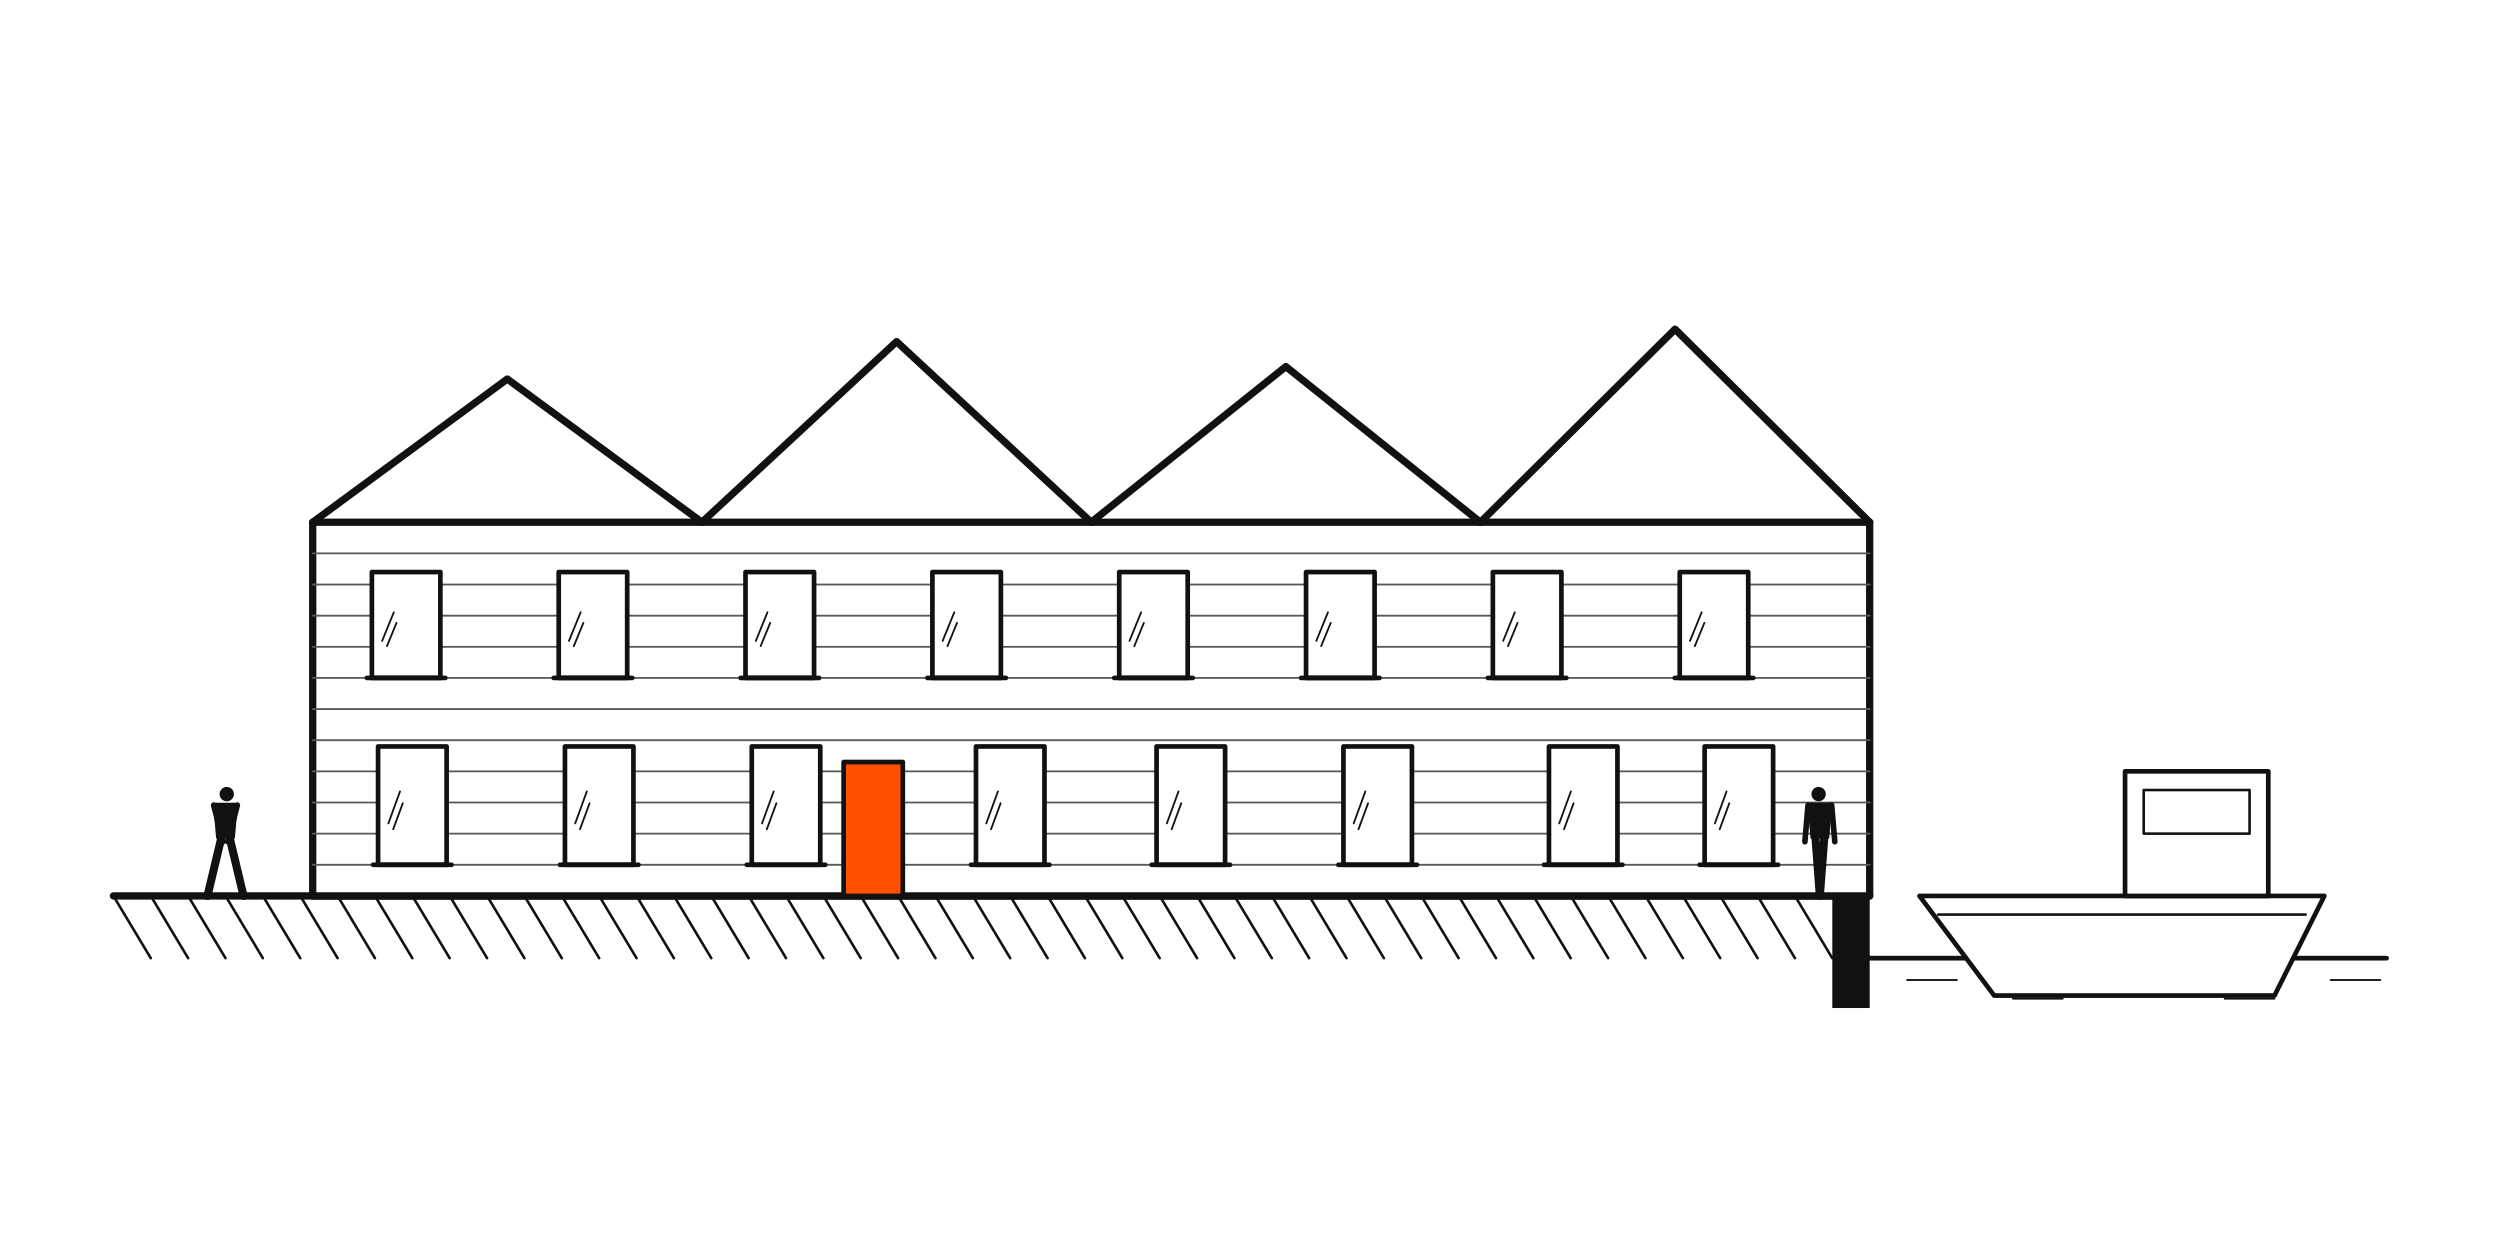
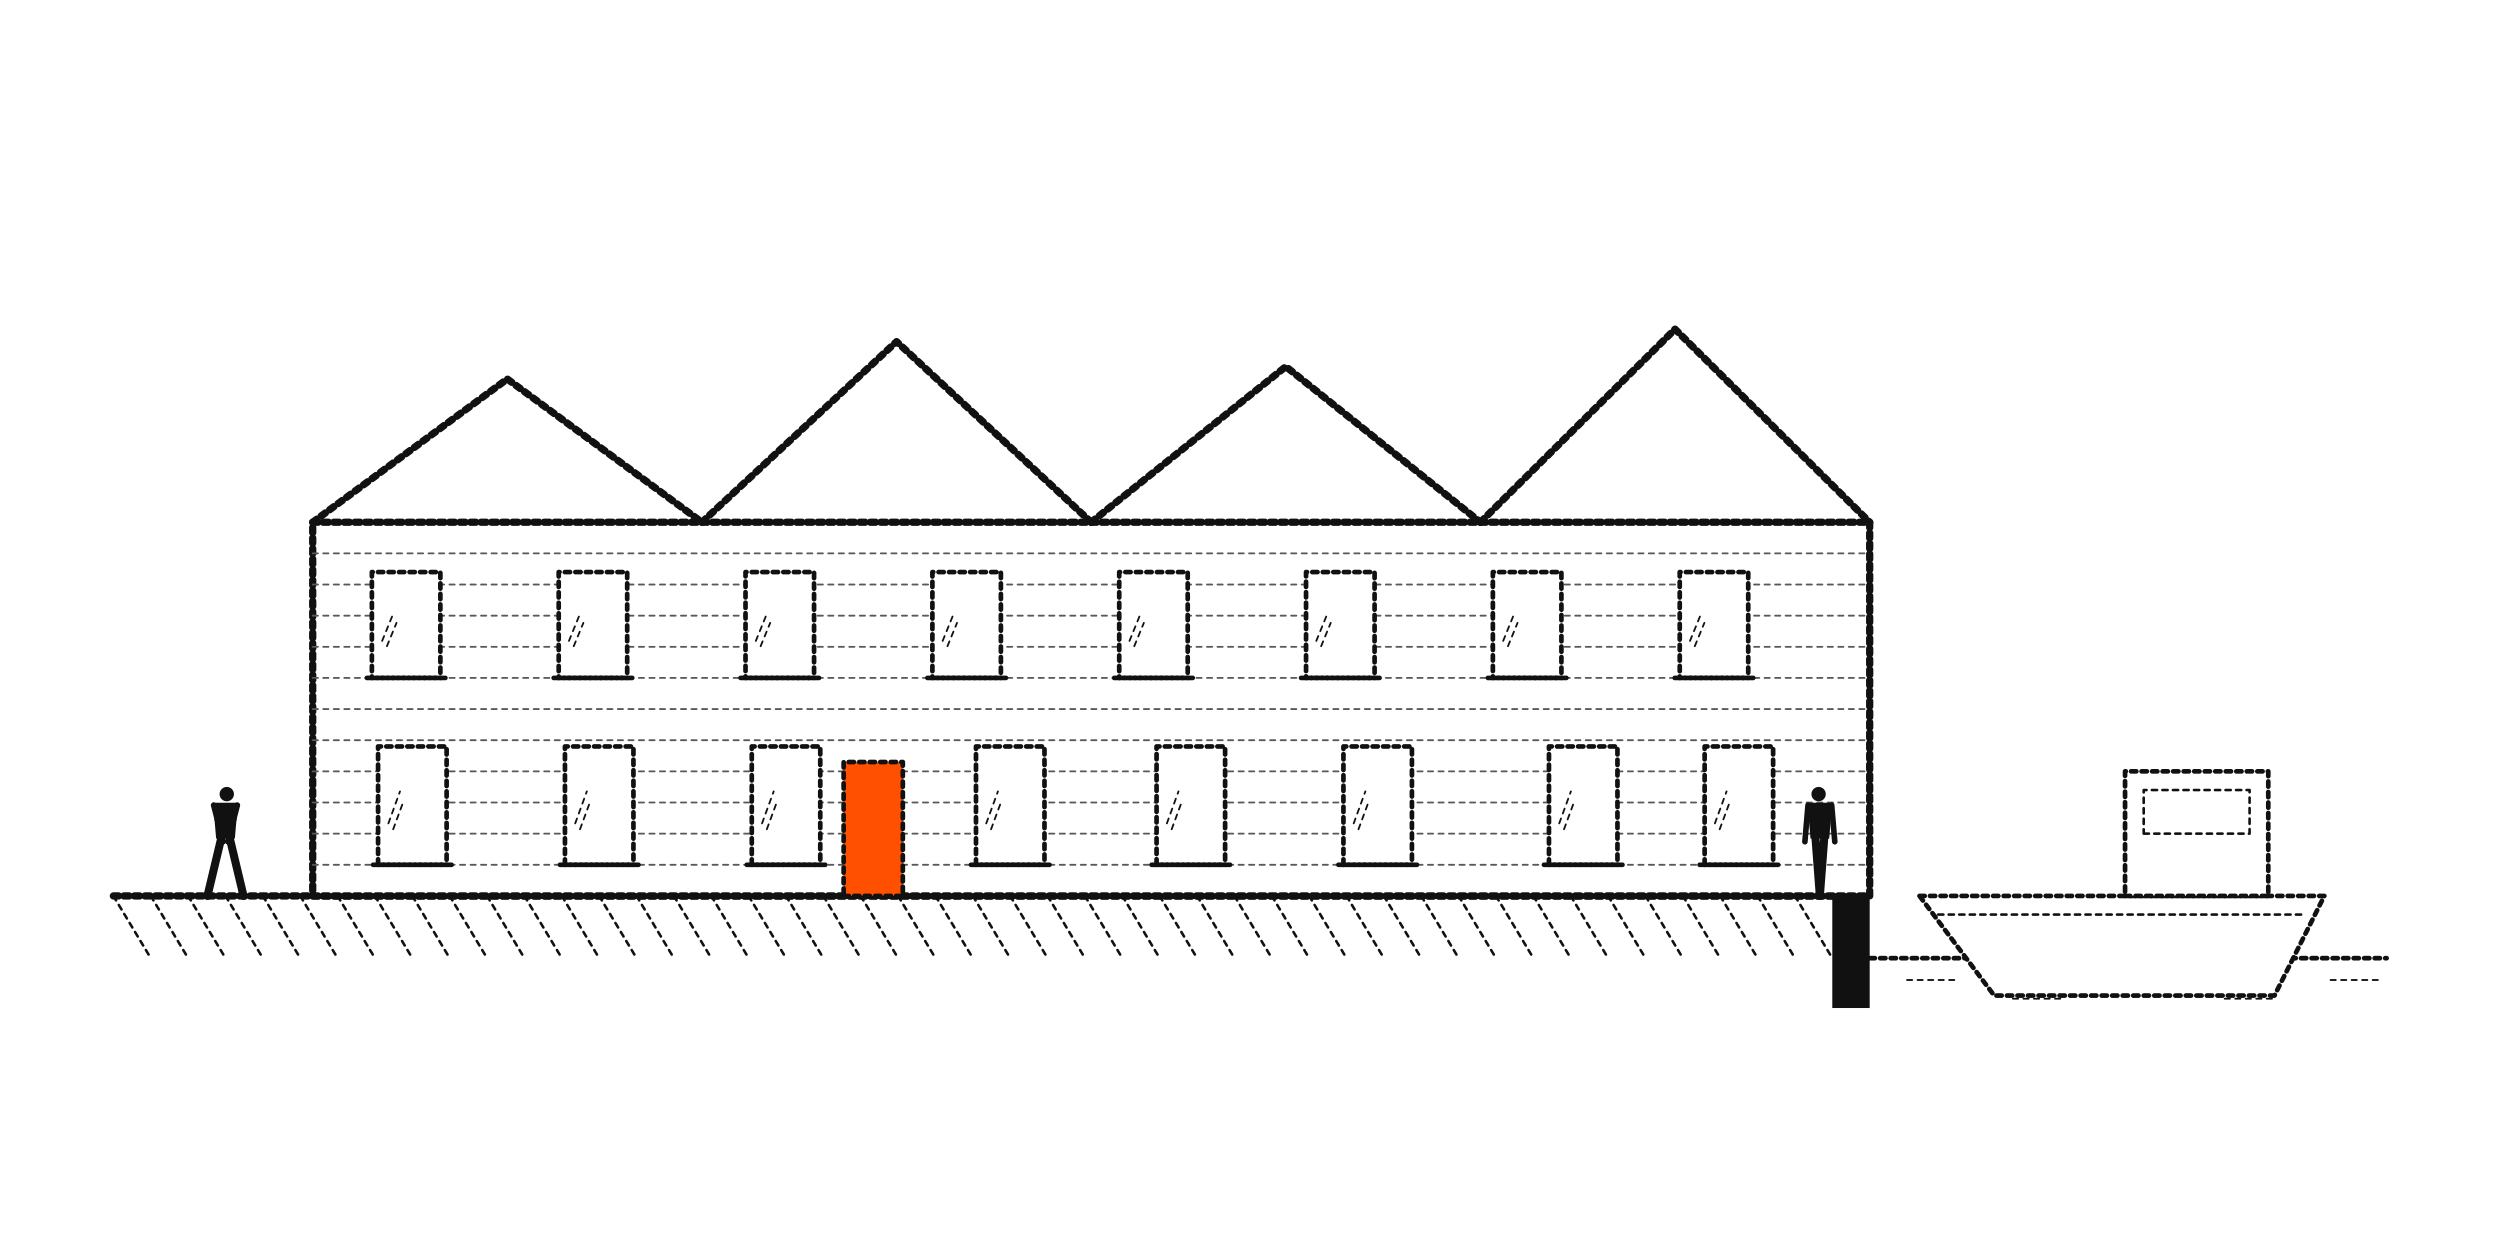
- <svg xmlns="http://www.w3.org/2000/svg" viewBox="0 0 480 240" width="480" height="240" role="img" aria-labelledby="v5-title v5-desc" data-kit="arch.mjs" data-scale="11.958" data-palette="{&quot;ink&quot;:&quot;#111111&quot;,&quot;paper&quot;:&quot;#FFFFFF&quot;,&quot;tint&quot;:&quot;#F7F7F8&quot;,&quot;mid&quot;:&quot;#595959&quot;,&quot;accent&quot;:&quot;#FF4F00&quot;}">
+ <svg xmlns="http://www.w3.org/2000/svg" viewBox="0 0 480 240" width="480" height="240" role="img" aria-labelledby="v5-title v5-desc" data-kit="arch.mjs" data-scale="11.958" data-palette="{&quot;ink&quot;:&quot;#111111&quot;,&quot;paper&quot;:&quot;#FFFFFF&quot;,&quot;tint&quot;:&quot;#F7F7F8&quot;,&quot;mid&quot;:&quot;#595959&quot;,&quot;accent&quot;:&quot;#FF4F00&quot;}" data-animate="true">
+   <style>
+ /* The hidden state lives only in the keyframes (fill-mode both): where animations do not run, the drawing shows complete. */
+ .v5-draw{stroke-dasharray:1 1.02;animation:v5-draw 0.90s ease-out both}
+ .v5-fade{animation:v5-fade 0.60s ease-out both}
+ @keyframes v5-draw{from{stroke-dashoffset:1.01}to{stroke-dashoffset:0}}
+ @keyframes v5-fade{from{opacity:0}to{opacity:1}}
+ @media (prefers-reduced-motion: reduce){.v5-draw,.v5-fade{animation:none;stroke-dasharray:none;stroke-dashoffset:0;opacity:1}}
+ </style>
  <rect width="480" height="240" fill="#FFFFFF" />
  <g data-layer="ground">
-     <path d="M21.77 172.02L358.98 172.02" fill="none" stroke="#111111" stroke-width="1.4" stroke-linecap="round" stroke-linejoin="round" />
-     <path d="M21.77 172.02L28.95 183.97M28.95 172.02L36.12 183.97M36.12 172.02L43.3 183.97M43.3 172.02L50.47 183.97M50.47 172.02L57.65 183.97M57.65 172.02L64.82 183.97M64.82 172.02L71.99 183.97M71.99 172.02L79.17 183.97M79.17 172.02L86.34 183.97M86.34 172.02L93.52 183.97M93.52 172.02L100.69 183.97M100.69 172.02L107.87 183.97M107.87 172.02L115.04 183.97M115.04 172.02L122.22 183.97M122.22 172.02L129.39 183.97M129.39 172.02L136.57 183.97M136.57 172.02L143.74 183.97M143.74 172.02L150.92 183.97M150.92 172.02L158.09 183.97M158.09 172.02L165.26 183.97M165.26 172.02L172.44 183.97M172.44 172.02L179.61 183.97M179.61 172.02L186.79 183.97M186.79 172.02L193.96 183.97M193.96 172.02L201.14 183.97M201.14 172.02L208.31 183.97M208.31 172.02L215.49 183.97M215.49 172.02L222.66 183.97M222.66 172.02L229.84 183.97M229.84 172.02L237.01 183.97M237.01 172.02L244.19 183.97M244.19 172.02L251.36 183.97M251.36 172.02L258.53 183.97M258.53 172.02L265.71 183.97M265.71 172.02L272.88 183.97M272.88 172.02L280.06 183.97M280.06 172.02L287.23 183.97M287.23 172.02L294.41 183.97M294.41 172.02L301.58 183.97M301.58 172.02L308.76 183.97M308.76 172.02L315.93 183.97M315.93 172.02L323.11 183.97M323.11 172.02L330.28 183.97M330.28 172.02L337.46 183.97M337.46 172.02L344.63 183.97M344.63 172.02L351.8 183.97M351.8 172.02L358.98 183.97" fill="none" stroke="#111111" stroke-width="0.5" stroke-linecap="round" stroke-linejoin="round" />
-     <path d="M358.98 183.97L458.23 183.97" fill="none" stroke="#111111" stroke-width="0.9" stroke-linecap="round" stroke-linejoin="round" />
-     <path d="M366.15 188.16L375.72 188.16M386.48 191.75L396.05 191.75M406.81 188.16L416.38 188.16M427.14 191.75L436.7 191.75M447.47 188.16L457.03 188.16" fill="none" stroke="#111111" stroke-width="0.35" stroke-linecap="round" stroke-linejoin="round" />
+     <path class="v5-draw" pathLength="1" style="animation-delay:0.15s" d="M21.77 172.02L358.98 172.02" fill="none" stroke="#111111" stroke-width="1.4" stroke-linecap="round" stroke-linejoin="round" />
+     <path class="v5-draw" pathLength="1" style="animation-delay:0.17s" d="M21.77 172.02L28.95 183.97M28.95 172.02L36.12 183.97M36.12 172.02L43.3 183.97M43.3 172.02L50.47 183.97M50.47 172.02L57.65 183.97M57.65 172.02L64.82 183.97M64.82 172.02L71.99 183.97M71.99 172.02L79.17 183.97M79.17 172.02L86.34 183.97M86.34 172.02L93.52 183.97M93.52 172.02L100.69 183.97M100.69 172.02L107.87 183.97M107.87 172.02L115.04 183.97M115.04 172.02L122.22 183.97M122.22 172.02L129.39 183.97M129.39 172.02L136.57 183.97M136.57 172.02L143.74 183.97M143.74 172.02L150.92 183.97M150.92 172.02L158.09 183.97M158.09 172.02L165.26 183.97M165.26 172.02L172.44 183.97M172.44 172.02L179.61 183.97M179.61 172.02L186.79 183.97M186.79 172.02L193.96 183.97M193.96 172.02L201.14 183.97M201.14 172.02L208.31 183.97M208.31 172.02L215.49 183.97M215.49 172.02L222.66 183.97M222.66 172.02L229.84 183.97M229.84 172.02L237.01 183.97M237.01 172.02L244.19 183.97M244.19 172.02L251.36 183.97M251.36 172.02L258.53 183.97M258.53 172.02L265.71 183.97M265.71 172.02L272.88 183.97M272.88 172.02L280.06 183.97M280.06 172.02L287.23 183.97M287.23 172.02L294.41 183.97M294.41 172.02L301.58 183.97M301.58 172.02L308.76 183.97M308.76 172.02L315.93 183.97M315.93 172.02L323.11 183.97M323.11 172.02L330.28 183.97M330.28 172.02L337.46 183.97M337.46 172.02L344.63 183.97M344.63 172.02L351.8 183.97M351.8 172.02L358.98 183.97" fill="none" stroke="#111111" stroke-width="0.5" stroke-linecap="round" stroke-linejoin="round" />
+     <path class="v5-draw" pathLength="1" style="animation-delay:0.20s" d="M358.98 183.97L458.23 183.97" fill="none" stroke="#111111" stroke-width="0.9" stroke-linecap="round" stroke-linejoin="round" />
+     <path class="v5-draw" pathLength="1" style="animation-delay:0.23s" d="M366.15 188.16L375.72 188.16M386.48 191.75L396.05 191.75M406.81 188.16L416.38 188.16M427.14 191.75L436.7 191.75M447.47 188.16L457.03 188.16" fill="none" stroke="#111111" stroke-width="0.35" stroke-linecap="round" stroke-linejoin="round" />
  </g>
  <g data-layer="fill">
-     <path d="M60.04 172.02H358.98V100.27H60.04Z" fill="#FFFFFF" stroke="none" />
-     <path d="M60.04 100.27L97.4 72.77L134.77 100.27Z" fill="#FFFFFF" stroke="none" />
-     <path d="M134.77 100.27L172.14 65.59L209.51 100.27Z" fill="#FFFFFF" stroke="none" />
-     <path d="M209.51 100.27L246.88 70.38L284.24 100.27Z" fill="#FFFFFF" stroke="none" />
-     <path d="M284.24 100.27L321.61 63.2L358.98 100.27Z" fill="#FFFFFF" stroke="none" />
+     <path class="v5-fade" style="animation-delay:0.90s" d="M60.04 172.02H358.98V100.27H60.04Z" fill="#FFFFFF" stroke="none" />
+     <path class="v5-fade" style="animation-delay:0.93s" d="M60.04 100.27L97.4 72.77L134.77 100.27Z" fill="#FFFFFF" stroke="none" />
+     <path class="v5-fade" style="animation-delay:0.95s" d="M134.77 100.27L172.14 65.59L209.51 100.27Z" fill="#FFFFFF" stroke="none" />
+     <path class="v5-fade" style="animation-delay:0.98s" d="M209.51 100.27L246.88 70.38L284.24 100.27Z" fill="#FFFFFF" stroke="none" />
+     <path class="v5-fade" style="animation-delay:1.00s" d="M284.24 100.27L321.61 63.2L358.98 100.27Z" fill="#FFFFFF" stroke="none" />
  </g>
  <g data-layer="lines">
-     <path d="M351.8 193.54H358.98V172.02H351.8Z" fill="#111111" stroke="none" />
-     <path d="M368.54 172.02H446.27L436.7 191.15H382.89Z" fill="#FFFFFF" stroke="none" />
-     <path d="M368.54 172.02H446.27L436.7 191.15H382.89Z" fill="none" stroke="#111111" stroke-width="0.9" stroke-linecap="round" stroke-linejoin="round" />
-     <path d="M408.01 172.02H435.51V148.1H408.01Z" fill="#FFFFFF" stroke="none" />
-     <path d="M408.01 172.02H435.51V148.1H408.01Z" fill="none" stroke="#111111" stroke-width="0.9" stroke-linecap="round" stroke-linejoin="round" />
-     <path d="M60.04 172.02H358.98V100.27H60.04Z" fill="none" stroke="#111111" stroke-width="1.4" stroke-linecap="round" stroke-linejoin="round" />
-     <path d="M60.04 100.27L97.4 72.77L134.77 100.27" fill="none" stroke="#111111" stroke-width="1.4" stroke-linecap="round" stroke-linejoin="round" />
-     <path d="M134.77 100.27L172.14 65.59L209.51 100.27" fill="none" stroke="#111111" stroke-width="1.4" stroke-linecap="round" stroke-linejoin="round" />
-     <path d="M209.51 100.27L246.88 70.38L284.24 100.27" fill="none" stroke="#111111" stroke-width="1.4" stroke-linecap="round" stroke-linejoin="round" />
-     <path d="M284.24 100.27L321.61 63.2L358.98 100.27" fill="none" stroke="#111111" stroke-width="1.4" stroke-linecap="round" stroke-linejoin="round" />
+     <path class="v5-fade" style="animation-delay:0.35s" d="M351.8 193.54H358.98V172.02H351.8Z" fill="#111111" stroke="none" />
+     <path class="v5-fade" style="animation-delay:0.38s" d="M368.54 172.02H446.27L436.7 191.15H382.89Z" fill="#FFFFFF" stroke="none" />
+     <path class="v5-draw" pathLength="1" style="animation-delay:0.40s" d="M368.54 172.02H446.27L436.7 191.15H382.89Z" fill="none" stroke="#111111" stroke-width="0.9" stroke-linecap="round" stroke-linejoin="round" />
+     <path class="v5-fade" style="animation-delay:0.42s" d="M408.01 172.02H435.51V148.1H408.01Z" fill="#FFFFFF" stroke="none" />
+     <path class="v5-draw" pathLength="1" style="animation-delay:0.45s" d="M408.01 172.02H435.51V148.1H408.01Z" fill="none" stroke="#111111" stroke-width="0.9" stroke-linecap="round" stroke-linejoin="round" />
+     <path class="v5-draw" pathLength="1" style="animation-delay:0.47s" d="M60.04 172.02H358.98V100.27H60.04Z" fill="none" stroke="#111111" stroke-width="1.4" stroke-linecap="round" stroke-linejoin="round" />
+     <path class="v5-draw" pathLength="1" style="animation-delay:0.50s" d="M60.04 100.27L97.4 72.77L134.77 100.27" fill="none" stroke="#111111" stroke-width="1.4" stroke-linecap="round" stroke-linejoin="round" />
+     <path class="v5-draw" pathLength="1" style="animation-delay:0.53s" d="M134.77 100.27L172.14 65.59L209.51 100.27" fill="none" stroke="#111111" stroke-width="1.4" stroke-linecap="round" stroke-linejoin="round" />
+     <path class="v5-draw" pathLength="1" style="animation-delay:0.55s" d="M209.51 100.27L246.88 70.38L284.24 100.27" fill="none" stroke="#111111" stroke-width="1.4" stroke-linecap="round" stroke-linejoin="round" />
+     <path class="v5-draw" pathLength="1" style="animation-delay:0.57s" d="M284.24 100.27L321.61 63.2L358.98 100.27" fill="none" stroke="#111111" stroke-width="1.4" stroke-linecap="round" stroke-linejoin="round" />
  </g>
  <g data-layer="detail">
-     <path d="M372.13 175.6L442.68 175.6" fill="none" stroke="#111111" stroke-width="0.5" stroke-linecap="round" stroke-linejoin="round" />
-     <path d="M411.59 160.06H431.92V151.69H411.59Z" fill="none" stroke="#111111" stroke-width="0.5" stroke-linecap="round" stroke-linejoin="round" />
-     <path d="M60.04 166.04L358.98 166.04M60.04 160.06L358.98 160.06M60.04 154.08L358.98 154.08M60.04 148.1L358.98 148.1M60.04 142.12L358.98 142.12M60.04 136.14L358.98 136.14M60.04 130.16L358.98 130.16M60.04 124.19L358.98 124.19M60.04 118.21L358.98 118.21M60.04 112.23L358.98 112.23M60.04 106.25L358.98 106.25" fill="none" stroke="#595959" stroke-width="0.35" stroke-linecap="round" stroke-linejoin="round" />
-     <path d="M72.59 166.04H85.75V143.32H72.59Z" fill="#FFFFFF" stroke="none" />
-     <path d="M72.59 166.04H85.75V143.32H72.59Z" fill="none" stroke="#111111" stroke-width="0.9" stroke-linecap="round" stroke-linejoin="round" />
-     <path d="M74.57 158.09L76.8 151.95M75.49 159.22L77.33 154.22" fill="none" stroke="#111111" stroke-width="0.35" stroke-linecap="round" stroke-linejoin="round" />
-     <path d="M71.64 166.04L86.7 166.04" fill="none" stroke="#111111" stroke-width="0.9" stroke-linecap="round" stroke-linejoin="round" />
-     <path d="M108.47 166.04H121.62V143.32H108.47Z" fill="#FFFFFF" stroke="none" />
-     <path d="M108.47 166.04H121.62V143.32H108.47Z" fill="none" stroke="#111111" stroke-width="0.9" stroke-linecap="round" stroke-linejoin="round" />
-     <path d="M110.44 158.09L112.67 151.95M111.36 159.22L113.2 154.22" fill="none" stroke="#111111" stroke-width="0.35" stroke-linecap="round" stroke-linejoin="round" />
-     <path d="M107.51 166.04L122.58 166.04" fill="none" stroke="#111111" stroke-width="0.9" stroke-linecap="round" stroke-linejoin="round" />
-     <path d="M144.34 166.04H157.49V143.32H144.34Z" fill="#FFFFFF" stroke="none" />
-     <path d="M144.34 166.04H157.49V143.32H144.34Z" fill="none" stroke="#111111" stroke-width="0.9" stroke-linecap="round" stroke-linejoin="round" />
-     <path d="M146.31 158.09L148.55 151.95M147.23 159.22L149.07 154.22" fill="none" stroke="#111111" stroke-width="0.35" stroke-linecap="round" stroke-linejoin="round" />
-     <path d="M143.38 166.04L158.45 166.04" fill="none" stroke="#111111" stroke-width="0.9" stroke-linecap="round" stroke-linejoin="round" />
-     <path d="M161.98 172.02H173.34V146.31H161.98Z" fill="#FF4F00" stroke="none" />
-     <path d="M161.98 172.02H173.34V146.31H161.98Z" fill="none" stroke="#111111" stroke-width="0.9" stroke-linecap="round" stroke-linejoin="round" />
-     <path d="M187.39 166.04H200.54V143.32H187.39Z" fill="#FFFFFF" stroke="none" />
-     <path d="M187.39 166.04H200.54V143.32H187.39Z" fill="none" stroke="#111111" stroke-width="0.9" stroke-linecap="round" stroke-linejoin="round" />
-     <path d="M189.36 158.09L191.6 151.95M190.28 159.22L192.12 154.22" fill="none" stroke="#111111" stroke-width="0.35" stroke-linecap="round" stroke-linejoin="round" />
-     <path d="M186.43 166.04L201.5 166.04" fill="none" stroke="#111111" stroke-width="0.9" stroke-linecap="round" stroke-linejoin="round" />
-     <path d="M222.06 166.04H235.22V143.32H222.06Z" fill="#FFFFFF" stroke="none" />
-     <path d="M222.06 166.04H235.22V143.32H222.06Z" fill="none" stroke="#111111" stroke-width="0.9" stroke-linecap="round" stroke-linejoin="round" />
-     <path d="M224.04 158.09L226.27 151.95M224.96 159.22L226.8 154.22" fill="none" stroke="#111111" stroke-width="0.35" stroke-linecap="round" stroke-linejoin="round" />
-     <path d="M221.11 166.04L236.17 166.04" fill="none" stroke="#111111" stroke-width="0.9" stroke-linecap="round" stroke-linejoin="round" />
-     <path d="M257.94 166.04H271.09V143.32H257.94Z" fill="#FFFFFF" stroke="none" />
-     <path d="M257.94 166.04H271.09V143.32H257.94Z" fill="none" stroke="#111111" stroke-width="0.9" stroke-linecap="round" stroke-linejoin="round" />
-     <path d="M259.91 158.09L262.15 151.95M260.83 159.22L262.67 154.22" fill="none" stroke="#111111" stroke-width="0.35" stroke-linecap="round" stroke-linejoin="round" />
-     <path d="M256.98 166.04L272.05 166.04" fill="none" stroke="#111111" stroke-width="0.9" stroke-linecap="round" stroke-linejoin="round" />
-     <path d="M297.4 166.04H310.55V143.32H297.4Z" fill="#FFFFFF" stroke="none" />
-     <path d="M297.4 166.04H310.55V143.32H297.4Z" fill="none" stroke="#111111" stroke-width="0.9" stroke-linecap="round" stroke-linejoin="round" />
-     <path d="M299.37 158.09L301.61 151.95M300.29 159.22L302.13 154.22" fill="none" stroke="#111111" stroke-width="0.35" stroke-linecap="round" stroke-linejoin="round" />
-     <path d="M296.44 166.04L311.51 166.04" fill="none" stroke="#111111" stroke-width="0.9" stroke-linecap="round" stroke-linejoin="round" />
-     <path d="M327.29 166.04H340.44V143.32H327.29Z" fill="#FFFFFF" stroke="none" />
-     <path d="M327.29 166.04H340.44V143.32H327.29Z" fill="none" stroke="#111111" stroke-width="0.9" stroke-linecap="round" stroke-linejoin="round" />
-     <path d="M329.26 158.09L331.5 151.95M330.18 159.22L332.03 154.22" fill="none" stroke="#111111" stroke-width="0.35" stroke-linecap="round" stroke-linejoin="round" />
-     <path d="M326.33 166.04L341.4 166.04" fill="none" stroke="#111111" stroke-width="0.9" stroke-linecap="round" stroke-linejoin="round" />
-     <path d="M71.4 130.16H84.55V109.84H71.4Z" fill="#FFFFFF" stroke="none" />
-     <path d="M71.4 130.16H84.55V109.84H71.4Z" fill="none" stroke="#111111" stroke-width="0.9" stroke-linecap="round" stroke-linejoin="round" />
-     <path d="M73.37 123.05L75.61 117.56M74.29 124.07L76.13 119.59" fill="none" stroke="#111111" stroke-width="0.35" stroke-linecap="round" stroke-linejoin="round" />
-     <path d="M70.44 130.16L85.51 130.16" fill="none" stroke="#111111" stroke-width="0.9" stroke-linecap="round" stroke-linejoin="round" />
-     <path d="M107.27 130.16H120.42V109.84H107.27Z" fill="#FFFFFF" stroke="none" />
-     <path d="M107.27 130.16H120.42V109.84H107.27Z" fill="none" stroke="#111111" stroke-width="0.9" stroke-linecap="round" stroke-linejoin="round" />
-     <path d="M109.24 123.05L111.48 117.56M110.16 124.07L112.01 119.59" fill="none" stroke="#111111" stroke-width="0.35" stroke-linecap="round" stroke-linejoin="round" />
-     <path d="M106.31 130.16L121.38 130.16" fill="none" stroke="#111111" stroke-width="0.9" stroke-linecap="round" stroke-linejoin="round" />
-     <path d="M143.14 130.16H156.3V109.84H143.14Z" fill="#FFFFFF" stroke="none" />
-     <path d="M143.14 130.16H156.3V109.84H143.14Z" fill="none" stroke="#111111" stroke-width="0.9" stroke-linecap="round" stroke-linejoin="round" />
-     <path d="M145.12 123.05L147.35 117.56M146.04 124.07L147.88 119.59" fill="none" stroke="#111111" stroke-width="0.35" stroke-linecap="round" stroke-linejoin="round" />
-     <path d="M142.19 130.16L157.25 130.16" fill="none" stroke="#111111" stroke-width="0.9" stroke-linecap="round" stroke-linejoin="round" />
-     <path d="M179.02 130.16H192.17V109.84H179.02Z" fill="#FFFFFF" stroke="none" />
-     <path d="M179.02 130.16H192.17V109.84H179.02Z" fill="none" stroke="#111111" stroke-width="0.9" stroke-linecap="round" stroke-linejoin="round" />
-     <path d="M180.99 123.05L183.22 117.56M181.91 124.07L183.75 119.59" fill="none" stroke="#111111" stroke-width="0.35" stroke-linecap="round" stroke-linejoin="round" />
-     <path d="M178.06 130.16L193.13 130.16" fill="none" stroke="#111111" stroke-width="0.9" stroke-linecap="round" stroke-linejoin="round" />
-     <path d="M214.89 130.16H228.04V109.84H214.89Z" fill="#FFFFFF" stroke="none" />
-     <path d="M214.89 130.16H228.04V109.84H214.89Z" fill="none" stroke="#111111" stroke-width="0.9" stroke-linecap="round" stroke-linejoin="round" />
-     <path d="M216.86 123.05L219.1 117.56M217.78 124.07L219.62 119.59" fill="none" stroke="#111111" stroke-width="0.35" stroke-linecap="round" stroke-linejoin="round" />
-     <path d="M213.93 130.16L229 130.16" fill="none" stroke="#111111" stroke-width="0.9" stroke-linecap="round" stroke-linejoin="round" />
-     <path d="M250.76 130.16H263.92V109.84H250.76Z" fill="#FFFFFF" stroke="none" />
-     <path d="M250.76 130.16H263.92V109.84H250.76Z" fill="none" stroke="#111111" stroke-width="0.9" stroke-linecap="round" stroke-linejoin="round" />
-     <path d="M252.73 123.05L254.97 117.56M253.66 124.07L255.5 119.59" fill="none" stroke="#111111" stroke-width="0.35" stroke-linecap="round" stroke-linejoin="round" />
-     <path d="M249.81 130.16L264.87 130.16" fill="none" stroke="#111111" stroke-width="0.9" stroke-linecap="round" stroke-linejoin="round" />
-     <path d="M286.63 130.16H299.79V109.84H286.63Z" fill="#FFFFFF" stroke="none" />
-     <path d="M286.63 130.16H299.79V109.84H286.63Z" fill="none" stroke="#111111" stroke-width="0.9" stroke-linecap="round" stroke-linejoin="round" />
-     <path d="M288.61 123.05L290.84 117.56M289.53 124.07L291.37 119.59" fill="none" stroke="#111111" stroke-width="0.35" stroke-linecap="round" stroke-linejoin="round" />
-     <path d="M285.68 130.16L300.74 130.16" fill="none" stroke="#111111" stroke-width="0.9" stroke-linecap="round" stroke-linejoin="round" />
-     <path d="M322.51 130.16H335.66V109.84H322.51Z" fill="#FFFFFF" stroke="none" />
-     <path d="M322.51 130.16H335.66V109.84H322.51Z" fill="none" stroke="#111111" stroke-width="0.9" stroke-linecap="round" stroke-linejoin="round" />
-     <path d="M324.48 123.05L326.72 117.56M325.4 124.07L327.24 119.59" fill="none" stroke="#111111" stroke-width="0.35" stroke-linecap="round" stroke-linejoin="round" />
-     <path d="M321.55 130.16L336.62 130.16" fill="none" stroke="#111111" stroke-width="0.9" stroke-linecap="round" stroke-linejoin="round" />
+     <path class="v5-draw" pathLength="1" style="animation-delay:1.10s" d="M372.13 175.6L442.68 175.6" fill="none" stroke="#111111" stroke-width="0.5" stroke-linecap="round" stroke-linejoin="round" />
+     <path class="v5-draw" pathLength="1" style="animation-delay:1.13s" d="M411.59 160.06H431.92V151.69H411.59Z" fill="none" stroke="#111111" stroke-width="0.5" stroke-linecap="round" stroke-linejoin="round" />
+     <path class="v5-draw" pathLength="1" style="animation-delay:1.15s" d="M60.04 166.04L358.98 166.04M60.04 160.06L358.98 160.06M60.04 154.08L358.98 154.08M60.04 148.1L358.98 148.1M60.04 142.12L358.98 142.12M60.04 136.14L358.98 136.14M60.04 130.16L358.98 130.16M60.04 124.19L358.98 124.19M60.04 118.21L358.98 118.21M60.04 112.23L358.98 112.23M60.04 106.25L358.98 106.25" fill="none" stroke="#595959" stroke-width="0.35" stroke-linecap="round" stroke-linejoin="round" />
+     <path class="v5-fade" style="animation-delay:1.18s" d="M72.59 166.04H85.75V143.32H72.59Z" fill="#FFFFFF" stroke="none" />
+     <path class="v5-draw" pathLength="1" style="animation-delay:1.20s" d="M72.59 166.04H85.75V143.32H72.59Z" fill="none" stroke="#111111" stroke-width="0.9" stroke-linecap="round" stroke-linejoin="round" />
+     <path class="v5-draw" pathLength="1" style="animation-delay:1.23s" d="M74.57 158.09L76.8 151.95M75.49 159.22L77.33 154.22" fill="none" stroke="#111111" stroke-width="0.35" stroke-linecap="round" stroke-linejoin="round" />
+     <path class="v5-draw" pathLength="1" style="animation-delay:1.25s" d="M71.64 166.04L86.7 166.04" fill="none" stroke="#111111" stroke-width="0.9" stroke-linecap="round" stroke-linejoin="round" />
+     <path class="v5-fade" style="animation-delay:1.28s" d="M108.47 166.04H121.62V143.32H108.47Z" fill="#FFFFFF" stroke="none" />
+     <path class="v5-draw" pathLength="1" style="animation-delay:1.30s" d="M108.47 166.04H121.62V143.32H108.47Z" fill="none" stroke="#111111" stroke-width="0.9" stroke-linecap="round" stroke-linejoin="round" />
+     <path class="v5-draw" pathLength="1" style="animation-delay:1.33s" d="M110.44 158.09L112.67 151.95M111.36 159.22L113.2 154.22" fill="none" stroke="#111111" stroke-width="0.35" stroke-linecap="round" stroke-linejoin="round" />
+     <path class="v5-draw" pathLength="1" style="animation-delay:1.35s" d="M107.51 166.04L122.58 166.04" fill="none" stroke="#111111" stroke-width="0.9" stroke-linecap="round" stroke-linejoin="round" />
+     <path class="v5-fade" style="animation-delay:1.38s" d="M144.34 166.04H157.49V143.32H144.34Z" fill="#FFFFFF" stroke="none" />
+     <path class="v5-draw" pathLength="1" style="animation-delay:1.40s" d="M144.34 166.04H157.49V143.32H144.34Z" fill="none" stroke="#111111" stroke-width="0.9" stroke-linecap="round" stroke-linejoin="round" />
+     <path class="v5-draw" pathLength="1" style="animation-delay:1.43s" d="M146.31 158.09L148.55 151.95M147.23 159.22L149.07 154.22" fill="none" stroke="#111111" stroke-width="0.35" stroke-linecap="round" stroke-linejoin="round" />
+     <path class="v5-draw" pathLength="1" style="animation-delay:1.45s" d="M143.38 166.04L158.45 166.04" fill="none" stroke="#111111" stroke-width="0.9" stroke-linecap="round" stroke-linejoin="round" />
+     <path class="v5-fade" style="animation-delay:1.48s" d="M161.98 172.02H173.34V146.31H161.98Z" fill="#FF4F00" stroke="none" />
+     <path class="v5-draw" pathLength="1" style="animation-delay:1.50s" d="M161.98 172.02H173.34V146.31H161.98Z" fill="none" stroke="#111111" stroke-width="0.9" stroke-linecap="round" stroke-linejoin="round" />
+     <path class="v5-fade" style="animation-delay:1.53s" d="M187.39 166.04H200.54V143.32H187.39Z" fill="#FFFFFF" stroke="none" />
+     <path class="v5-draw" pathLength="1" style="animation-delay:1.55s" d="M187.39 166.04H200.54V143.32H187.39Z" fill="none" stroke="#111111" stroke-width="0.9" stroke-linecap="round" stroke-linejoin="round" />
+     <path class="v5-draw" pathLength="1" style="animation-delay:1.58s" d="M189.36 158.09L191.6 151.95M190.28 159.22L192.12 154.22" fill="none" stroke="#111111" stroke-width="0.35" stroke-linecap="round" stroke-linejoin="round" />
+     <path class="v5-draw" pathLength="1" style="animation-delay:1.60s" d="M186.43 166.04L201.5 166.04" fill="none" stroke="#111111" stroke-width="0.9" stroke-linecap="round" stroke-linejoin="round" />
+     <path class="v5-fade" style="animation-delay:1.63s" d="M222.06 166.04H235.22V143.32H222.06Z" fill="#FFFFFF" stroke="none" />
+     <path class="v5-draw" pathLength="1" style="animation-delay:1.65s" d="M222.06 166.04H235.22V143.32H222.06Z" fill="none" stroke="#111111" stroke-width="0.9" stroke-linecap="round" stroke-linejoin="round" />
+     <path class="v5-draw" pathLength="1" style="animation-delay:1.68s" d="M224.04 158.09L226.27 151.95M224.96 159.22L226.8 154.22" fill="none" stroke="#111111" stroke-width="0.35" stroke-linecap="round" stroke-linejoin="round" />
+     <path class="v5-draw" pathLength="1" style="animation-delay:1.70s" d="M221.11 166.04L236.17 166.04" fill="none" stroke="#111111" stroke-width="0.9" stroke-linecap="round" stroke-linejoin="round" />
+     <path class="v5-fade" style="animation-delay:1.70s" d="M257.94 166.04H271.09V143.32H257.94Z" fill="#FFFFFF" stroke="none" />
+     <path class="v5-draw" pathLength="1" style="animation-delay:1.70s" d="M257.94 166.04H271.09V143.32H257.94Z" fill="none" stroke="#111111" stroke-width="0.9" stroke-linecap="round" stroke-linejoin="round" />
+     <path class="v5-draw" pathLength="1" style="animation-delay:1.70s" d="M259.91 158.09L262.15 151.95M260.83 159.22L262.67 154.22" fill="none" stroke="#111111" stroke-width="0.35" stroke-linecap="round" stroke-linejoin="round" />
+     <path class="v5-draw" pathLength="1" style="animation-delay:1.70s" d="M256.98 166.04L272.05 166.04" fill="none" stroke="#111111" stroke-width="0.9" stroke-linecap="round" stroke-linejoin="round" />
+     <path class="v5-fade" style="animation-delay:1.70s" d="M297.4 166.04H310.55V143.32H297.4Z" fill="#FFFFFF" stroke="none" />
+     <path class="v5-draw" pathLength="1" style="animation-delay:1.70s" d="M297.4 166.04H310.55V143.32H297.4Z" fill="none" stroke="#111111" stroke-width="0.9" stroke-linecap="round" stroke-linejoin="round" />
+     <path class="v5-draw" pathLength="1" style="animation-delay:1.70s" d="M299.37 158.09L301.61 151.95M300.29 159.22L302.13 154.22" fill="none" stroke="#111111" stroke-width="0.35" stroke-linecap="round" stroke-linejoin="round" />
+     <path class="v5-draw" pathLength="1" style="animation-delay:1.70s" d="M296.44 166.04L311.51 166.04" fill="none" stroke="#111111" stroke-width="0.9" stroke-linecap="round" stroke-linejoin="round" />
+     <path class="v5-fade" style="animation-delay:1.70s" d="M327.29 166.04H340.44V143.32H327.29Z" fill="#FFFFFF" stroke="none" />
+     <path class="v5-draw" pathLength="1" style="animation-delay:1.70s" d="M327.29 166.04H340.44V143.32H327.29Z" fill="none" stroke="#111111" stroke-width="0.9" stroke-linecap="round" stroke-linejoin="round" />
+     <path class="v5-draw" pathLength="1" style="animation-delay:1.70s" d="M329.26 158.09L331.5 151.95M330.18 159.22L332.03 154.22" fill="none" stroke="#111111" stroke-width="0.35" stroke-linecap="round" stroke-linejoin="round" />
+     <path class="v5-draw" pathLength="1" style="animation-delay:1.70s" d="M326.33 166.04L341.4 166.04" fill="none" stroke="#111111" stroke-width="0.9" stroke-linecap="round" stroke-linejoin="round" />
+     <path class="v5-fade" style="animation-delay:1.70s" d="M71.4 130.16H84.55V109.84H71.4Z" fill="#FFFFFF" stroke="none" />
+     <path class="v5-draw" pathLength="1" style="animation-delay:1.70s" d="M71.4 130.16H84.55V109.84H71.4Z" fill="none" stroke="#111111" stroke-width="0.9" stroke-linecap="round" stroke-linejoin="round" />
+     <path class="v5-draw" pathLength="1" style="animation-delay:1.70s" d="M73.37 123.05L75.61 117.56M74.29 124.07L76.13 119.59" fill="none" stroke="#111111" stroke-width="0.35" stroke-linecap="round" stroke-linejoin="round" />
+     <path class="v5-draw" pathLength="1" style="animation-delay:1.70s" d="M70.44 130.16L85.51 130.16" fill="none" stroke="#111111" stroke-width="0.9" stroke-linecap="round" stroke-linejoin="round" />
+     <path class="v5-fade" style="animation-delay:1.70s" d="M107.27 130.16H120.42V109.84H107.27Z" fill="#FFFFFF" stroke="none" />
+     <path class="v5-draw" pathLength="1" style="animation-delay:1.70s" d="M107.27 130.16H120.42V109.84H107.27Z" fill="none" stroke="#111111" stroke-width="0.9" stroke-linecap="round" stroke-linejoin="round" />
+     <path class="v5-draw" pathLength="1" style="animation-delay:1.70s" d="M109.24 123.05L111.48 117.56M110.16 124.07L112.01 119.59" fill="none" stroke="#111111" stroke-width="0.35" stroke-linecap="round" stroke-linejoin="round" />
+     <path class="v5-draw" pathLength="1" style="animation-delay:1.70s" d="M106.31 130.16L121.38 130.16" fill="none" stroke="#111111" stroke-width="0.9" stroke-linecap="round" stroke-linejoin="round" />
+     <path class="v5-fade" style="animation-delay:1.70s" d="M143.14 130.16H156.3V109.84H143.14Z" fill="#FFFFFF" stroke="none" />
+     <path class="v5-draw" pathLength="1" style="animation-delay:1.70s" d="M143.14 130.16H156.3V109.84H143.14Z" fill="none" stroke="#111111" stroke-width="0.9" stroke-linecap="round" stroke-linejoin="round" />
+     <path class="v5-draw" pathLength="1" style="animation-delay:1.70s" d="M145.12 123.05L147.35 117.56M146.04 124.07L147.88 119.59" fill="none" stroke="#111111" stroke-width="0.35" stroke-linecap="round" stroke-linejoin="round" />
+     <path class="v5-draw" pathLength="1" style="animation-delay:1.70s" d="M142.19 130.16L157.25 130.16" fill="none" stroke="#111111" stroke-width="0.9" stroke-linecap="round" stroke-linejoin="round" />
+     <path class="v5-fade" style="animation-delay:1.70s" d="M179.02 130.16H192.17V109.84H179.02Z" fill="#FFFFFF" stroke="none" />
+     <path class="v5-draw" pathLength="1" style="animation-delay:1.70s" d="M179.02 130.16H192.17V109.84H179.02Z" fill="none" stroke="#111111" stroke-width="0.9" stroke-linecap="round" stroke-linejoin="round" />
+     <path class="v5-draw" pathLength="1" style="animation-delay:1.70s" d="M180.99 123.05L183.22 117.56M181.91 124.07L183.75 119.59" fill="none" stroke="#111111" stroke-width="0.35" stroke-linecap="round" stroke-linejoin="round" />
+     <path class="v5-draw" pathLength="1" style="animation-delay:1.70s" d="M178.06 130.16L193.13 130.16" fill="none" stroke="#111111" stroke-width="0.9" stroke-linecap="round" stroke-linejoin="round" />
+     <path class="v5-fade" style="animation-delay:1.70s" d="M214.89 130.16H228.04V109.84H214.89Z" fill="#FFFFFF" stroke="none" />
+     <path class="v5-draw" pathLength="1" style="animation-delay:1.70s" d="M214.89 130.16H228.04V109.84H214.89Z" fill="none" stroke="#111111" stroke-width="0.9" stroke-linecap="round" stroke-linejoin="round" />
+     <path class="v5-draw" pathLength="1" style="animation-delay:1.70s" d="M216.86 123.05L219.1 117.56M217.78 124.07L219.62 119.59" fill="none" stroke="#111111" stroke-width="0.35" stroke-linecap="round" stroke-linejoin="round" />
+     <path class="v5-draw" pathLength="1" style="animation-delay:1.70s" d="M213.93 130.16L229 130.16" fill="none" stroke="#111111" stroke-width="0.9" stroke-linecap="round" stroke-linejoin="round" />
+     <path class="v5-fade" style="animation-delay:1.70s" d="M250.76 130.16H263.92V109.84H250.76Z" fill="#FFFFFF" stroke="none" />
+     <path class="v5-draw" pathLength="1" style="animation-delay:1.70s" d="M250.76 130.16H263.92V109.84H250.76Z" fill="none" stroke="#111111" stroke-width="0.9" stroke-linecap="round" stroke-linejoin="round" />
+     <path class="v5-draw" pathLength="1" style="animation-delay:1.70s" d="M252.73 123.05L254.97 117.56M253.66 124.07L255.5 119.59" fill="none" stroke="#111111" stroke-width="0.35" stroke-linecap="round" stroke-linejoin="round" />
+     <path class="v5-draw" pathLength="1" style="animation-delay:1.70s" d="M249.81 130.16L264.87 130.16" fill="none" stroke="#111111" stroke-width="0.9" stroke-linecap="round" stroke-linejoin="round" />
+     <path class="v5-fade" style="animation-delay:1.70s" d="M286.63 130.16H299.79V109.84H286.63Z" fill="#FFFFFF" stroke="none" />
+     <path class="v5-draw" pathLength="1" style="animation-delay:1.70s" d="M286.63 130.16H299.79V109.84H286.63Z" fill="none" stroke="#111111" stroke-width="0.9" stroke-linecap="round" stroke-linejoin="round" />
+     <path class="v5-draw" pathLength="1" style="animation-delay:1.70s" d="M288.61 123.05L290.84 117.56M289.53 124.07L291.37 119.59" fill="none" stroke="#111111" stroke-width="0.35" stroke-linecap="round" stroke-linejoin="round" />
+     <path class="v5-draw" pathLength="1" style="animation-delay:1.70s" d="M285.68 130.16L300.74 130.16" fill="none" stroke="#111111" stroke-width="0.9" stroke-linecap="round" stroke-linejoin="round" />
+     <path class="v5-fade" style="animation-delay:1.70s" d="M322.51 130.16H335.66V109.84H322.51Z" fill="#FFFFFF" stroke="none" />
+     <path class="v5-draw" pathLength="1" style="animation-delay:1.70s" d="M322.51 130.16H335.66V109.84H322.51Z" fill="none" stroke="#111111" stroke-width="0.9" stroke-linecap="round" stroke-linejoin="round" />
+     <path class="v5-draw" pathLength="1" style="animation-delay:1.70s" d="M324.48 123.05L326.72 117.56M325.4 124.07L327.24 119.59" fill="none" stroke="#111111" stroke-width="0.35" stroke-linecap="round" stroke-linejoin="round" />
+     <path class="v5-draw" pathLength="1" style="animation-delay:1.70s" d="M321.55 130.16L336.62 130.16" fill="none" stroke="#111111" stroke-width="0.9" stroke-linecap="round" stroke-linejoin="round" />
  </g>
  <g data-layer="front">
-     <circle cx="43.54" cy="152.47" r="1.38" fill="#111111" stroke="none" />
-     <path d="M40.9 154.12L45.69 154.12L45.09 161.01L41.5 161.01Z" fill="#111111" stroke="none" />
-     <path data-part="figure" d="M42.46 161.01L39.83 172.02M44.13 161.01L46.76 172.02" fill="none" stroke="#111111" stroke-width="1.55" stroke-linecap="round" />
-     <path data-part="figure" d="M41.02 154.59L42.82 161.61M45.57 154.59L43.77 161.61" fill="none" stroke="#111111" stroke-width="1.08" stroke-linecap="round" />
-     <circle cx="349.17" cy="152.47" r="1.38" fill="#111111" stroke="none" />
-     <path d="M347.02 154.12L351.8 154.12L351.21 161.01L347.62 161.01Z" fill="#111111" stroke="none" />
-     <path data-part="figure" d="M348.58 161.01L349.41 172.02M350.25 161.01L349.41 172.02" fill="none" stroke="#111111" stroke-width="1.55" stroke-linecap="round" />
-     <path data-part="figure" d="M347.14 154.59L346.54 161.61M351.68 154.59L352.28 161.61" fill="none" stroke="#111111" stroke-width="1.08" stroke-linecap="round" />
+     <circle class="v5-fade" style="animation-delay:1.60s" cx="43.54" cy="152.47" r="1.38" fill="#111111" stroke="none" />
+     <path class="v5-fade" style="animation-delay:1.63s" d="M40.9 154.12L45.69 154.12L45.09 161.01L41.5 161.01Z" fill="#111111" stroke="none" />
+     <path class="v5-fade" style="animation-delay:1.65s" data-part="figure" d="M42.46 161.01L39.83 172.02M44.13 161.01L46.76 172.02" fill="none" stroke="#111111" stroke-width="1.55" stroke-linecap="round" />
+     <path class="v5-fade" style="animation-delay:1.68s" data-part="figure" d="M41.02 154.59L42.82 161.61M45.57 154.59L43.77 161.61" fill="none" stroke="#111111" stroke-width="1.08" stroke-linecap="round" />
+     <circle class="v5-fade" style="animation-delay:1.70s" cx="349.17" cy="152.47" r="1.38" fill="#111111" stroke="none" />
+     <path class="v5-fade" style="animation-delay:1.73s" d="M347.02 154.12L351.8 154.12L351.21 161.01L347.62 161.01Z" fill="#111111" stroke="none" />
+     <path class="v5-fade" style="animation-delay:1.75s" data-part="figure" d="M348.58 161.01L349.41 172.02M350.25 161.01L349.41 172.02" fill="none" stroke="#111111" stroke-width="1.55" stroke-linecap="round" />
+     <path class="v5-fade" style="animation-delay:1.78s" data-part="figure" d="M347.14 154.59L346.54 161.61M351.68 154.59L352.28 161.61" fill="none" stroke="#111111" stroke-width="1.08" stroke-linecap="round" />
  </g>
</svg>
